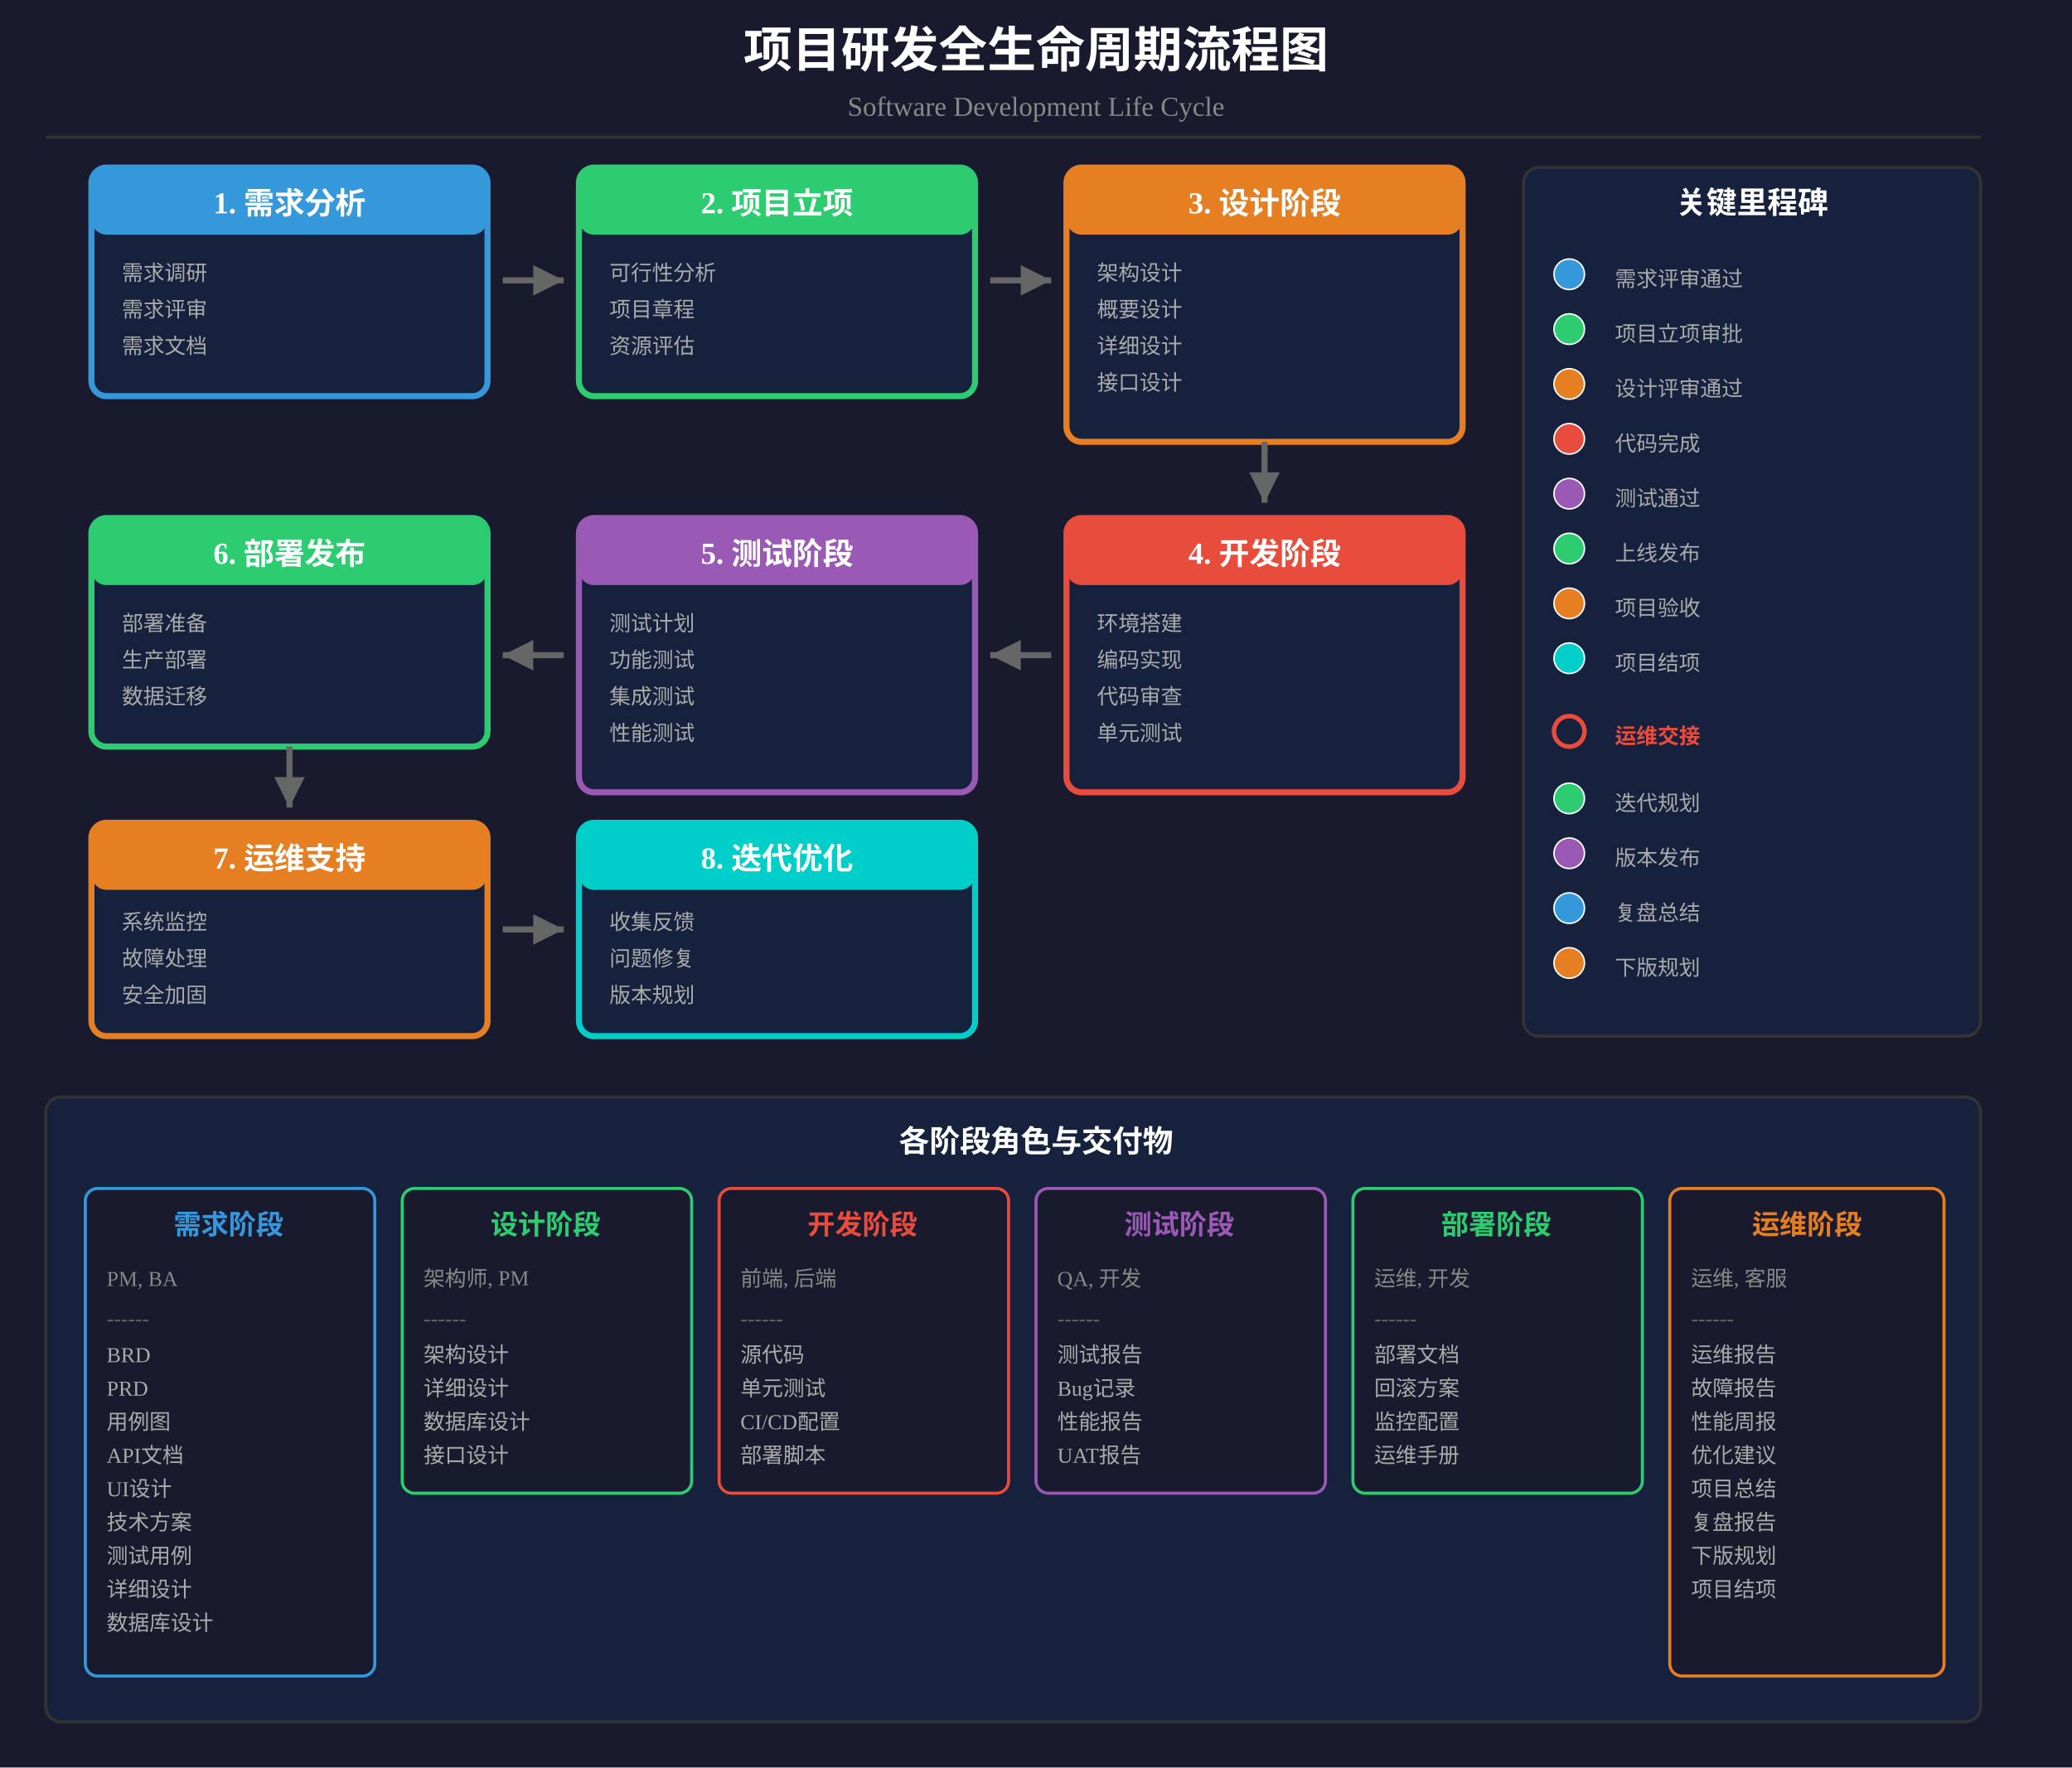
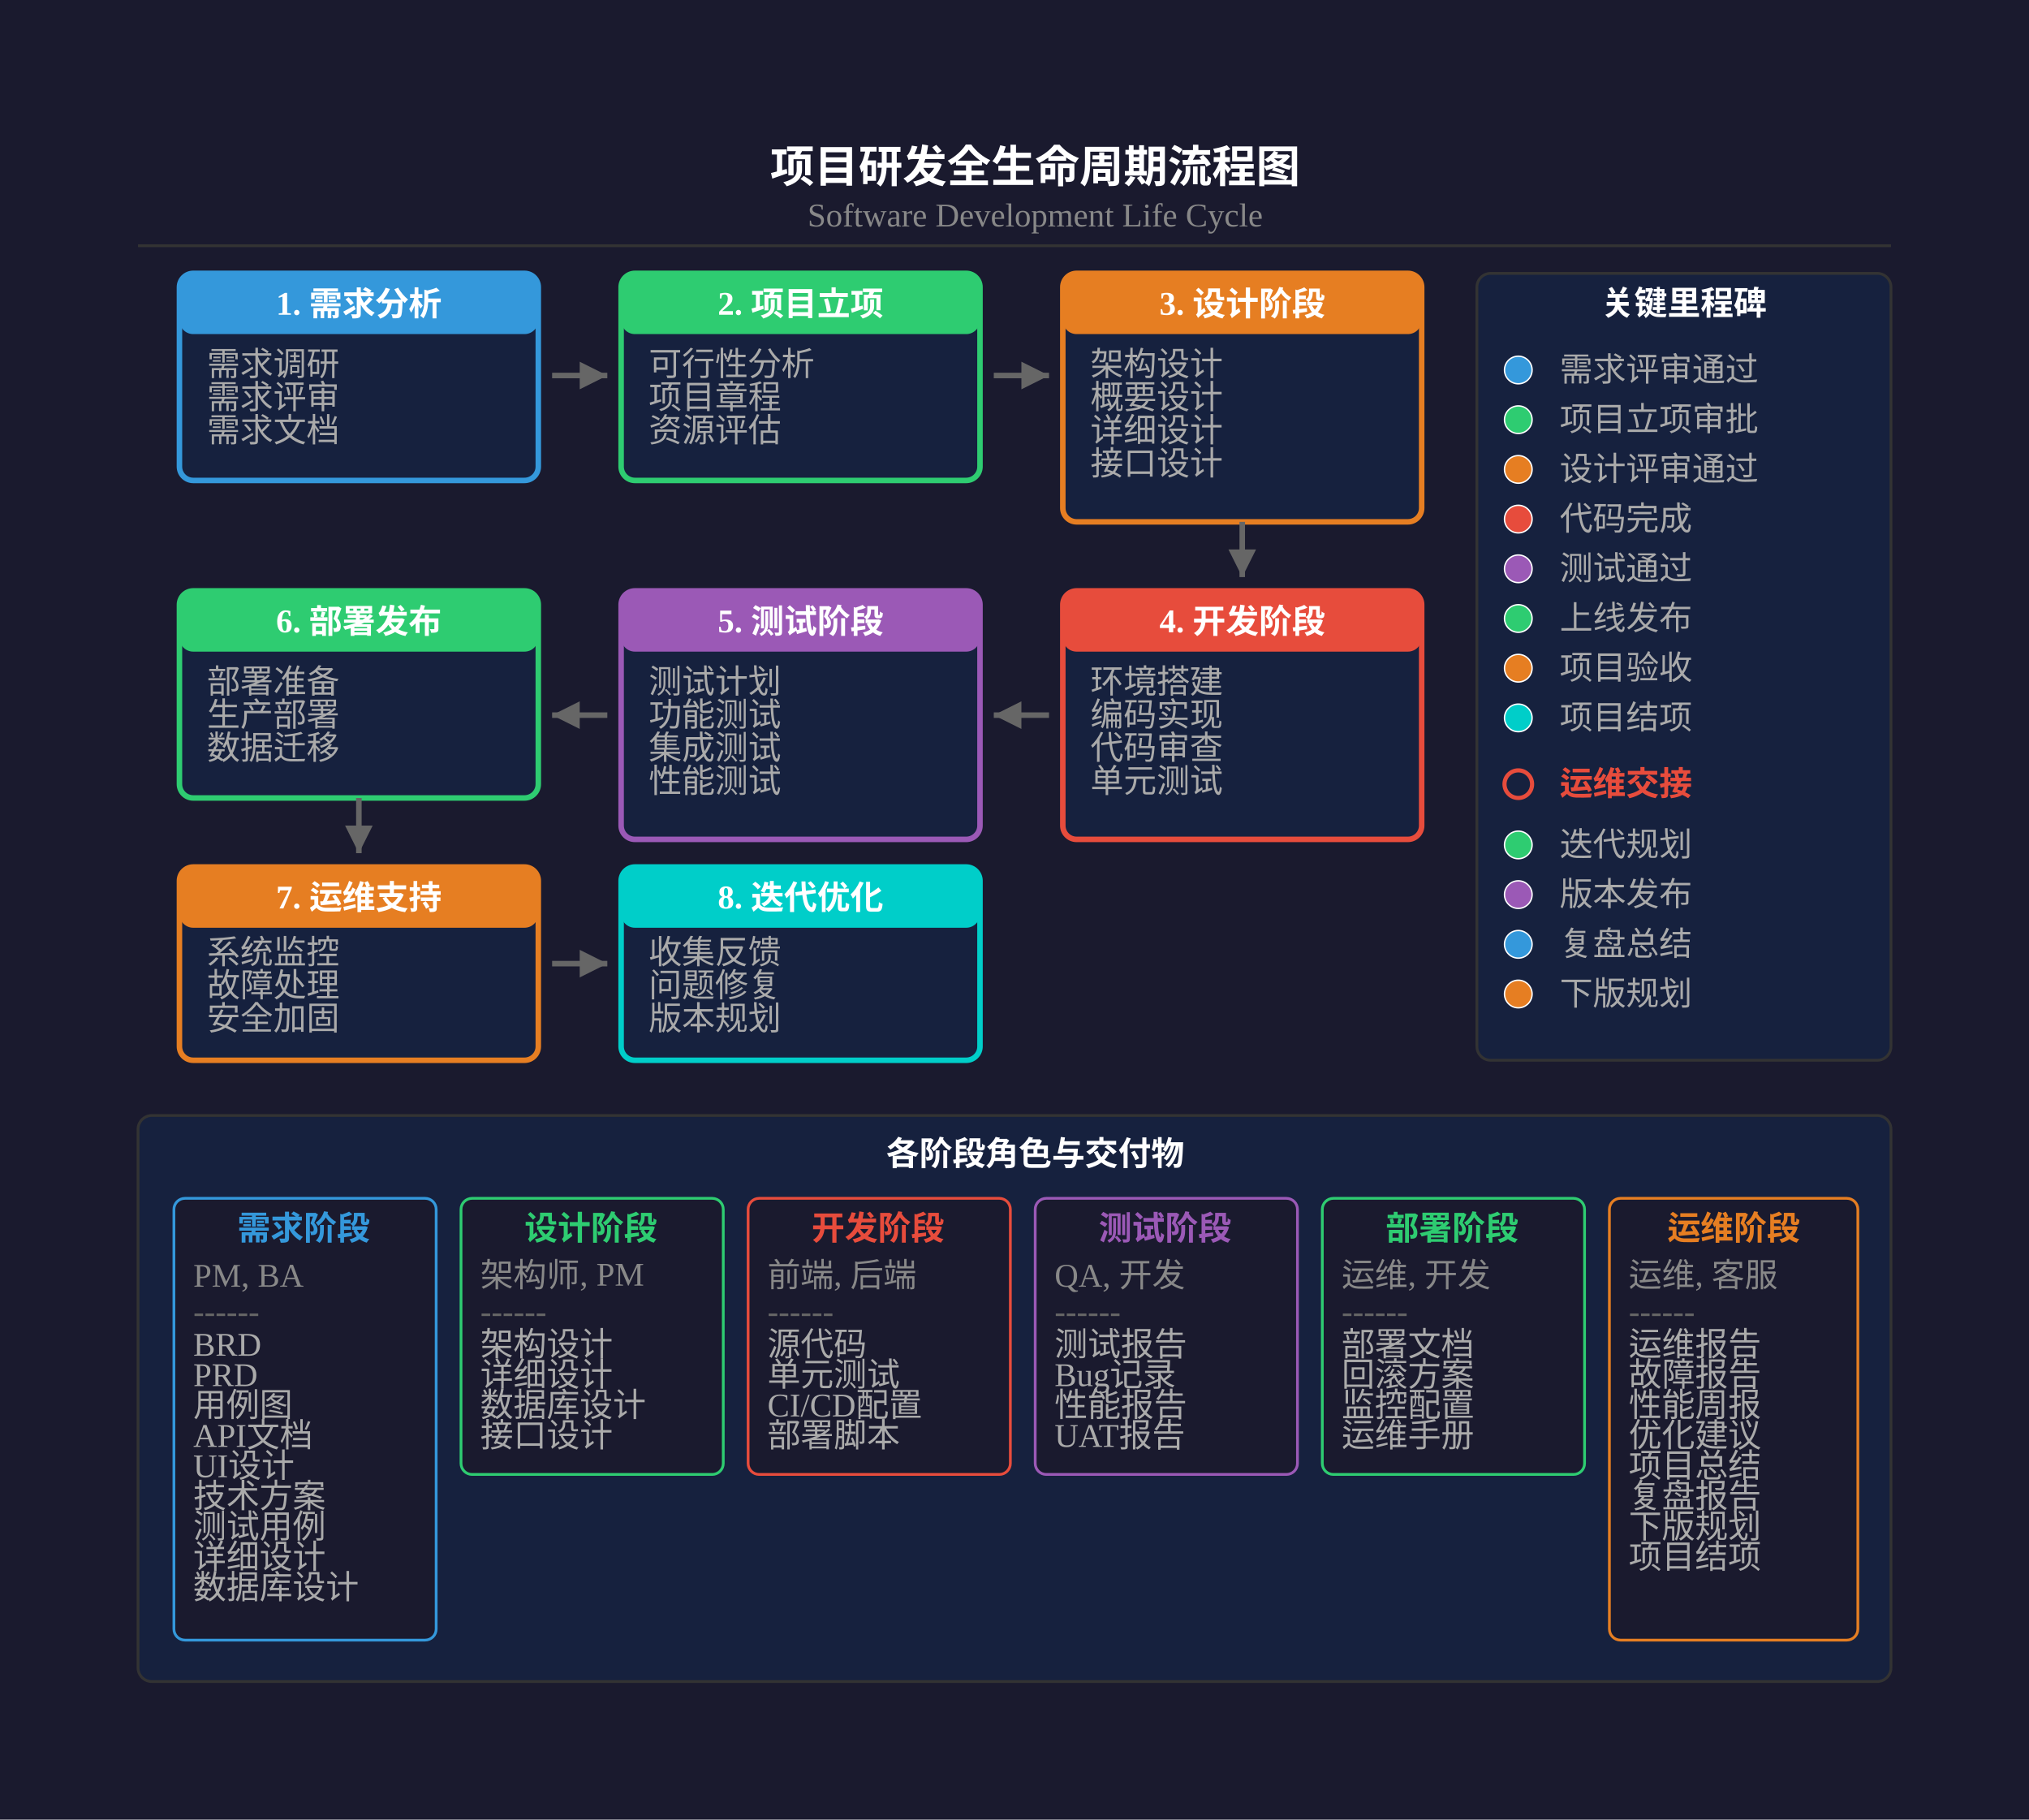
- <svg xmlns="http://www.w3.org/2000/svg" width="680" height="580" viewBox="0 0 680 580">
+ <svg xmlns="http://www.w3.org/2000/svg" width="735" height="659" viewBox="0 0 735 659" role="img" aria-labelledby="title desc">
  <defs>
    <marker id="arrow" markerWidth="5" markerHeight="5" refX="5" refY="2.5" orient="auto">
      <polygon points="0 0, 5 2.5, 0 5" fill="#666" />
    </marker>
  </defs>
-   <rect width="680" height="580" fill="#1a1a2e" />
-   <text x="340" y="22" text-anchor="middle" font-size="16" font-weight="bold" fill="#fff">项目研发全生命周期流程图</text>
-   <text x="340" y="38" text-anchor="middle" font-size="9" fill="#888">Software Development Life Cycle</text>
-   <line x1="15" y1="45" x2="650" y2="45" stroke="#333" stroke-width="1" />
-   <rect x="30" y="55" width="130" height="75" rx="5" fill="#16213e" stroke="#3498db" stroke-width="2" />
-   <rect x="30" y="55" width="130" height="22" rx="5" fill="#3498db" />
-   <text x="95" y="70" text-anchor="middle" font-size="10" font-weight="bold" fill="#fff">1. 需求分析</text>
-   <text x="40" y="92" font-size="7" fill="#aaa">需求调研</text>
-   <text x="40" y="104" font-size="7" fill="#aaa">需求评审</text>
-   <text x="40" y="116" font-size="7" fill="#aaa">需求文档</text>
-   <line x1="165" y1="92" x2="185" y2="92" stroke="#666" stroke-width="2" marker-end="url(#arrow)" />
-   <rect x="190" y="55" width="130" height="75" rx="5" fill="#16213e" stroke="#2ecc71" stroke-width="2" />
-   <rect x="190" y="55" width="130" height="22" rx="5" fill="#2ecc71" />
-   <text x="255" y="70" text-anchor="middle" font-size="10" font-weight="bold" fill="#fff">2. 项目立项</text>
-   <text x="200" y="92" font-size="7" fill="#aaa">可行性分析</text>
-   <text x="200" y="104" font-size="7" fill="#aaa">项目章程</text>
-   <text x="200" y="116" font-size="7" fill="#aaa">资源评估</text>
-   <line x1="325" y1="92" x2="345" y2="92" stroke="#666" stroke-width="2" marker-end="url(#arrow)" />
-   <rect x="350" y="55" width="130" height="90" rx="5" fill="#16213e" stroke="#e67e22" stroke-width="2" />
-   <rect x="350" y="55" width="130" height="22" rx="5" fill="#e67e22" />
-   <text x="415" y="70" text-anchor="middle" font-size="10" font-weight="bold" fill="#fff">3. 设计阶段</text>
-   <text x="360" y="92" font-size="7" fill="#aaa">架构设计</text>
-   <text x="360" y="104" font-size="7" fill="#aaa">概要设计</text>
-   <text x="360" y="116" font-size="7" fill="#aaa">详细设计</text>
-   <text x="360" y="128" font-size="7" fill="#aaa">接口设计</text>
-   <line x1="415" y1="145" x2="415" y2="165" stroke="#666" stroke-width="2" marker-end="url(#arrow)" />
-   <rect x="350" y="170" width="130" height="90" rx="5" fill="#16213e" stroke="#e74c3c" stroke-width="2" />
-   <rect x="350" y="170" width="130" height="22" rx="5" fill="#e74c3c" />
-   <text x="415" y="185" text-anchor="middle" font-size="10" font-weight="bold" fill="#fff">4. 开发阶段</text>
-   <text x="360" y="207" font-size="7" fill="#aaa">环境搭建</text>
-   <text x="360" y="219" font-size="7" fill="#aaa">编码实现</text>
-   <text x="360" y="231" font-size="7" fill="#aaa">代码审查</text>
-   <text x="360" y="243" font-size="7" fill="#aaa">单元测试</text>
-   <line x1="345" y1="215" x2="325" y2="215" stroke="#666" stroke-width="2" marker-end="url(#arrow)" />
-   <rect x="190" y="170" width="130" height="90" rx="5" fill="#16213e" stroke="#9b59b6" stroke-width="2" />
-   <rect x="190" y="170" width="130" height="22" rx="5" fill="#9b59b6" />
-   <text x="255" y="185" text-anchor="middle" font-size="10" font-weight="bold" fill="#fff">5. 测试阶段</text>
-   <text x="200" y="207" font-size="7" fill="#aaa">测试计划</text>
-   <text x="200" y="219" font-size="7" fill="#aaa">功能测试</text>
-   <text x="200" y="231" font-size="7" fill="#aaa">集成测试</text>
-   <text x="200" y="243" font-size="7" fill="#aaa">性能测试</text>
-   <line x1="185" y1="215" x2="165" y2="215" stroke="#666" stroke-width="2" marker-end="url(#arrow)" />
-   <rect x="30" y="170" width="130" height="75" rx="5" fill="#16213e" stroke="#2ecc71" stroke-width="2" />
-   <rect x="30" y="170" width="130" height="22" rx="5" fill="#2ecc71" />
-   <text x="95" y="185" text-anchor="middle" font-size="10" font-weight="bold" fill="#fff">6. 部署发布</text>
-   <text x="40" y="207" font-size="7" fill="#aaa">部署准备</text>
-   <text x="40" y="219" font-size="7" fill="#aaa">生产部署</text>
-   <text x="40" y="231" font-size="7" fill="#aaa">数据迁移</text>
-   <line x1="95" y1="245" x2="95" y2="265" stroke="#666" stroke-width="2" marker-end="url(#arrow)" />
-   <rect x="30" y="270" width="130" height="70" rx="5" fill="#16213e" stroke="#e67e22" stroke-width="2" />
-   <rect x="30" y="270" width="130" height="22" rx="5" fill="#e67e22" />
-   <text x="95" y="285" text-anchor="middle" font-size="10" font-weight="bold" fill="#fff">7. 运维支持</text>
-   <text x="40" y="305" font-size="7" fill="#aaa">系统监控</text>
-   <text x="40" y="317" font-size="7" fill="#aaa">故障处理</text>
-   <text x="40" y="329" font-size="7" fill="#aaa">安全加固</text>
-   <line x1="165" y1="305" x2="185" y2="305" stroke="#666" stroke-width="2" marker-end="url(#arrow)" />
-   <rect x="190" y="270" width="130" height="70" rx="5" fill="#16213e" stroke="#00cec9" stroke-width="2" />
-   <rect x="190" y="270" width="130" height="22" rx="5" fill="#00cec9" />
-   <text x="255" y="285" text-anchor="middle" font-size="10" font-weight="bold" fill="#fff">8. 迭代优化</text>
-   <text x="200" y="305" font-size="7" fill="#aaa">收集反馈</text>
-   <text x="200" y="317" font-size="7" fill="#aaa">问题修复</text>
-   <text x="200" y="329" font-size="7" fill="#aaa">版本规划</text>
-   <rect x="500" y="55" width="150" height="285" rx="5" fill="#16213e" stroke="#333" />
-   <text x="575" y="70" text-anchor="middle" font-size="10" font-weight="bold" fill="#fff">关键里程碑</text>
-   <circle cx="515" cy="90" r="5" fill="#3498db" stroke="#fff" stroke-width="0.5" />
-   <text x="530" y="94" font-size="7" fill="#aaa">需求评审通过</text>
-   <circle cx="515" cy="108" r="5" fill="#2ecc71" stroke="#fff" stroke-width="0.5" />
-   <text x="530" y="112" font-size="7" fill="#aaa">项目立项审批</text>
-   <circle cx="515" cy="126" r="5" fill="#e67e22" stroke="#fff" stroke-width="0.5" />
-   <text x="530" y="130" font-size="7" fill="#aaa">设计评审通过</text>
-   <circle cx="515" cy="144" r="5" fill="#e74c3c" stroke="#fff" stroke-width="0.5" />
-   <text x="530" y="148" font-size="7" fill="#aaa">代码完成</text>
-   <circle cx="515" cy="162" r="5" fill="#9b59b6" stroke="#fff" stroke-width="0.5" />
-   <text x="530" y="166" font-size="7" fill="#aaa">测试通过</text>
-   <circle cx="515" cy="180" r="5" fill="#2ecc71" stroke="#fff" stroke-width="0.5" />
-   <text x="530" y="184" font-size="7" fill="#aaa">上线发布</text>
-   <circle cx="515" cy="198" r="5" fill="#e67e22" stroke="#fff" stroke-width="0.5" />
-   <text x="530" y="202" font-size="7" fill="#aaa">项目验收</text>
-   <circle cx="515" cy="216" r="5" fill="#00cec9" stroke="#fff" stroke-width="0.5" />
-   <text x="530" y="220" font-size="7" fill="#aaa">项目结项</text>
-   <circle cx="515" cy="240" r="5" fill="none" stroke="#e74c3c" stroke-width="1.5" />
-   <text x="530" y="244" font-size="7" font-weight="bold" fill="#e74c3c">运维交接</text>
-   <circle cx="515" cy="262" r="5" fill="#2ecc71" stroke="#fff" stroke-width="0.5" />
-   <text x="530" y="266" font-size="7" fill="#aaa">迭代规划</text>
-   <circle cx="515" cy="280" r="5" fill="#9b59b6" stroke="#fff" stroke-width="0.5" />
-   <text x="530" y="284" font-size="7" fill="#aaa">版本发布</text>
-   <circle cx="515" cy="298" r="5" fill="#3498db" stroke="#fff" stroke-width="0.5" />
-   <text x="530" y="302" font-size="7" fill="#aaa">复盘总结</text>
-   <circle cx="515" cy="316" r="5" fill="#e67e22" stroke="#fff" stroke-width="0.5" />
-   <text x="530" y="320" font-size="7" fill="#aaa">下版规划</text>
-   <rect x="15" y="360" width="635" height="205" rx="5" fill="#16213e" stroke="#333" />
-   <text x="340" y="378" text-anchor="middle" font-size="10" font-weight="bold" fill="#fff">各阶段角色与交付物</text>
-   <rect x="28" y="390" width="95" height="160" rx="4" fill="#1a1a2e" stroke="#3498db" />
-   <text x="75" y="405" text-anchor="middle" font-size="9" font-weight="bold" fill="#3498db">需求阶段</text>
-   <text x="35" y="422" font-size="7" fill="#888">PM, BA</text>
-   <text x="35" y="435" font-size="7" fill="#666">------</text>
-   <text x="35" y="447" font-size="7" fill="#aaa">BRD</text>
-   <text x="35" y="458" font-size="7" fill="#aaa">PRD</text>
-   <text x="35" y="469" font-size="7" fill="#aaa">用例图</text>
-   <text x="35" y="480" font-size="7" fill="#aaa">API文档</text>
-   <text x="35" y="491" font-size="7" fill="#aaa">UI设计</text>
-   <text x="35" y="502" font-size="7" fill="#aaa">技术方案</text>
-   <text x="35" y="513" font-size="7" fill="#aaa">测试用例</text>
-   <text x="35" y="524" font-size="7" fill="#aaa">详细设计</text>
-   <text x="35" y="535" font-size="7" fill="#aaa">数据库设计</text>
-   <rect x="132" y="390" width="95" height="100" rx="4" fill="#1a1a2e" stroke="#2ecc71" />
-   <text x="179" y="405" text-anchor="middle" font-size="9" font-weight="bold" fill="#2ecc71">设计阶段</text>
-   <text x="139" y="422" font-size="7" fill="#888">架构师, PM</text>
-   <text x="139" y="435" font-size="7" fill="#666">------</text>
-   <text x="139" y="447" font-size="7" fill="#aaa">架构设计</text>
-   <text x="139" y="458" font-size="7" fill="#aaa">详细设计</text>
-   <text x="139" y="469" font-size="7" fill="#aaa">数据库设计</text>
-   <text x="139" y="480" font-size="7" fill="#aaa">接口设计</text>
-   <rect x="236" y="390" width="95" height="100" rx="4" fill="#1a1a2e" stroke="#e74c3c" />
-   <text x="283" y="405" text-anchor="middle" font-size="9" font-weight="bold" fill="#e74c3c">开发阶段</text>
-   <text x="243" y="422" font-size="7" fill="#888">前端, 后端</text>
-   <text x="243" y="435" font-size="7" fill="#666">------</text>
-   <text x="243" y="447" font-size="7" fill="#aaa">源代码</text>
-   <text x="243" y="458" font-size="7" fill="#aaa">单元测试</text>
-   <text x="243" y="469" font-size="7" fill="#aaa">CI/CD配置</text>
-   <text x="243" y="480" font-size="7" fill="#aaa">部署脚本</text>
-   <rect x="340" y="390" width="95" height="100" rx="4" fill="#1a1a2e" stroke="#9b59b6" />
-   <text x="387" y="405" text-anchor="middle" font-size="9" font-weight="bold" fill="#9b59b6">测试阶段</text>
-   <text x="347" y="422" font-size="7" fill="#888">QA, 开发</text>
-   <text x="347" y="435" font-size="7" fill="#666">------</text>
-   <text x="347" y="447" font-size="7" fill="#aaa">测试报告</text>
-   <text x="347" y="458" font-size="7" fill="#aaa">Bug记录</text>
-   <text x="347" y="469" font-size="7" fill="#aaa">性能报告</text>
-   <text x="347" y="480" font-size="7" fill="#aaa">UAT报告</text>
-   <rect x="444" y="390" width="95" height="100" rx="4" fill="#1a1a2e" stroke="#2ecc71" />
-   <text x="491" y="405" text-anchor="middle" font-size="9" font-weight="bold" fill="#2ecc71">部署阶段</text>
-   <text x="451" y="422" font-size="7" fill="#888">运维, 开发</text>
-   <text x="451" y="435" font-size="7" fill="#666">------</text>
-   <text x="451" y="447" font-size="7" fill="#aaa">部署文档</text>
-   <text x="451" y="458" font-size="7" fill="#aaa">回滚方案</text>
-   <text x="451" y="469" font-size="7" fill="#aaa">监控配置</text>
-   <text x="451" y="480" font-size="7" fill="#aaa">运维手册</text>
-   <rect x="548" y="390" width="90" height="160" rx="4" fill="#1a1a2e" stroke="#e67e22" />
-   <text x="593" y="405" text-anchor="middle" font-size="9" font-weight="bold" fill="#e67e22">运维阶段</text>
-   <text x="555" y="422" font-size="7" fill="#888">运维, 客服</text>
-   <text x="555" y="435" font-size="7" fill="#666">------</text>
-   <text x="555" y="447" font-size="7" fill="#aaa">运维报告</text>
-   <text x="555" y="458" font-size="7" fill="#aaa">故障报告</text>
-   <text x="555" y="469" font-size="7" fill="#aaa">性能周报</text>
-   <text x="555" y="480" font-size="7" fill="#aaa">优化建议</text>
-   <text x="555" y="491" font-size="7" fill="#aaa">项目总结</text>
-   <text x="555" y="502" font-size="7" fill="#aaa">复盘报告</text>
-   <text x="555" y="513" font-size="7" fill="#aaa">下版规划</text>
-   <text x="555" y="524" font-size="7" fill="#aaa">项目结项</text>
+   <rect width="735" height="659" fill="#1a1a2e" x="0" y="0" />
+   <g transform="translate(35 44)">
+     <text x="340" y="22" text-anchor="middle" font-size="16" font-weight="bold" fill="#fff">项目研发全生命周期流程图</text>
+     <text x="340" y="38" text-anchor="middle" font-size="12" fill="#888">Software Development Life Cycle</text>
+     <line x1="15" y1="45" x2="650" y2="45" stroke="#333" stroke-width="1" />
+     <rect x="30" y="55" width="130" height="75" rx="5" fill="#16213e" stroke="#3498db" stroke-width="2" />
+     <rect x="30" y="55" width="130" height="22" rx="5" fill="#3498db" />
+     <text x="95" y="70" text-anchor="middle" font-size="12" font-weight="bold" fill="#fff">1. 需求分析</text>
+     <text x="40" y="92" font-size="12" fill="#aaa">需求调研</text>
+     <text x="40" y="104" font-size="12" fill="#aaa">需求评审</text>
+     <text x="40" y="116" font-size="12" fill="#aaa">需求文档</text>
+     <line x1="165" y1="92" x2="185" y2="92" stroke="#666" stroke-width="2" marker-end="url(#arrow)" />
+     <rect x="190" y="55" width="130" height="75" rx="5" fill="#16213e" stroke="#2ecc71" stroke-width="2" />
+     <rect x="190" y="55" width="130" height="22" rx="5" fill="#2ecc71" />
+     <text x="255" y="70" text-anchor="middle" font-size="12" font-weight="bold" fill="#fff">2. 项目立项</text>
+     <text x="200" y="92" font-size="12" fill="#aaa">可行性分析</text>
+     <text x="200" y="104" font-size="12" fill="#aaa">项目章程</text>
+     <text x="200" y="116" font-size="12" fill="#aaa">资源评估</text>
+     <line x1="325" y1="92" x2="345" y2="92" stroke="#666" stroke-width="2" marker-end="url(#arrow)" />
+     <rect x="350" y="55" width="130" height="90" rx="5" fill="#16213e" stroke="#e67e22" stroke-width="2" />
+     <rect x="350" y="55" width="130" height="22" rx="5" fill="#e67e22" />
+     <text x="415" y="70" text-anchor="middle" font-size="12" font-weight="bold" fill="#fff">3. 设计阶段</text>
+     <text x="360" y="92" font-size="12" fill="#aaa">架构设计</text>
+     <text x="360" y="104" font-size="12" fill="#aaa">概要设计</text>
+     <text x="360" y="116" font-size="12" fill="#aaa">详细设计</text>
+     <text x="360" y="128" font-size="12" fill="#aaa">接口设计</text>
+     <line x1="415" y1="145" x2="415" y2="165" stroke="#666" stroke-width="2" marker-end="url(#arrow)" />
+     <rect x="350" y="170" width="130" height="90" rx="5" fill="#16213e" stroke="#e74c3c" stroke-width="2" />
+     <rect x="350" y="170" width="130" height="22" rx="5" fill="#e74c3c" />
+     <text x="415" y="185" text-anchor="middle" font-size="12" font-weight="bold" fill="#fff">4. 开发阶段</text>
+     <text x="360" y="207" font-size="12" fill="#aaa">环境搭建</text>
+     <text x="360" y="219" font-size="12" fill="#aaa">编码实现</text>
+     <text x="360" y="231" font-size="12" fill="#aaa">代码审查</text>
+     <text x="360" y="243" font-size="12" fill="#aaa">单元测试</text>
+     <line x1="345" y1="215" x2="325" y2="215" stroke="#666" stroke-width="2" marker-end="url(#arrow)" />
+     <rect x="190" y="170" width="130" height="90" rx="5" fill="#16213e" stroke="#9b59b6" stroke-width="2" />
+     <rect x="190" y="170" width="130" height="22" rx="5" fill="#9b59b6" />
+     <text x="255" y="185" text-anchor="middle" font-size="12" font-weight="bold" fill="#fff">5. 测试阶段</text>
+     <text x="200" y="207" font-size="12" fill="#aaa">测试计划</text>
+     <text x="200" y="219" font-size="12" fill="#aaa">功能测试</text>
+     <text x="200" y="231" font-size="12" fill="#aaa">集成测试</text>
+     <text x="200" y="243" font-size="12" fill="#aaa">性能测试</text>
+     <line x1="185" y1="215" x2="165" y2="215" stroke="#666" stroke-width="2" marker-end="url(#arrow)" />
+     <rect x="30" y="170" width="130" height="75" rx="5" fill="#16213e" stroke="#2ecc71" stroke-width="2" />
+     <rect x="30" y="170" width="130" height="22" rx="5" fill="#2ecc71" />
+     <text x="95" y="185" text-anchor="middle" font-size="12" font-weight="bold" fill="#fff">6. 部署发布</text>
+     <text x="40" y="207" font-size="12" fill="#aaa">部署准备</text>
+     <text x="40" y="219" font-size="12" fill="#aaa">生产部署</text>
+     <text x="40" y="231" font-size="12" fill="#aaa">数据迁移</text>
+     <line x1="95" y1="245" x2="95" y2="265" stroke="#666" stroke-width="2" marker-end="url(#arrow)" />
+     <rect x="30" y="270" width="130" height="70" rx="5" fill="#16213e" stroke="#e67e22" stroke-width="2" />
+     <rect x="30" y="270" width="130" height="22" rx="5" fill="#e67e22" />
+     <text x="95" y="285" text-anchor="middle" font-size="12" font-weight="bold" fill="#fff">7. 运维支持</text>
+     <text x="40" y="305" font-size="12" fill="#aaa">系统监控</text>
+     <text x="40" y="317" font-size="12" fill="#aaa">故障处理</text>
+     <text x="40" y="329" font-size="12" fill="#aaa">安全加固</text>
+     <line x1="165" y1="305" x2="185" y2="305" stroke="#666" stroke-width="2" marker-end="url(#arrow)" />
+     <rect x="190" y="270" width="130" height="70" rx="5" fill="#16213e" stroke="#00cec9" stroke-width="2" />
+     <rect x="190" y="270" width="130" height="22" rx="5" fill="#00cec9" />
+     <text x="255" y="285" text-anchor="middle" font-size="12" font-weight="bold" fill="#fff">8. 迭代优化</text>
+     <text x="200" y="305" font-size="12" fill="#aaa">收集反馈</text>
+     <text x="200" y="317" font-size="12" fill="#aaa">问题修复</text>
+     <text x="200" y="329" font-size="12" fill="#aaa">版本规划</text>
+     <rect x="500" y="55" width="150" height="285" rx="5" fill="#16213e" stroke="#333" />
+     <text x="575" y="70" text-anchor="middle" font-size="12" font-weight="bold" fill="#fff">关键里程碑</text>
+     <circle cx="515" cy="90" r="5" fill="#3498db" stroke="#fff" stroke-width="0.5" />
+     <text x="530" y="94" font-size="12" fill="#aaa">需求评审通过</text>
+     <circle cx="515" cy="108" r="5" fill="#2ecc71" stroke="#fff" stroke-width="0.5" />
+     <text x="530" y="112" font-size="12" fill="#aaa">项目立项审批</text>
+     <circle cx="515" cy="126" r="5" fill="#e67e22" stroke="#fff" stroke-width="0.5" />
+     <text x="530" y="130" font-size="12" fill="#aaa">设计评审通过</text>
+     <circle cx="515" cy="144" r="5" fill="#e74c3c" stroke="#fff" stroke-width="0.5" />
+     <text x="530" y="148" font-size="12" fill="#aaa">代码完成</text>
+     <circle cx="515" cy="162" r="5" fill="#9b59b6" stroke="#fff" stroke-width="0.5" />
+     <text x="530" y="166" font-size="12" fill="#aaa">测试通过</text>
+     <circle cx="515" cy="180" r="5" fill="#2ecc71" stroke="#fff" stroke-width="0.5" />
+     <text x="530" y="184" font-size="12" fill="#aaa">上线发布</text>
+     <circle cx="515" cy="198" r="5" fill="#e67e22" stroke="#fff" stroke-width="0.5" />
+     <text x="530" y="202" font-size="12" fill="#aaa">项目验收</text>
+     <circle cx="515" cy="216" r="5" fill="#00cec9" stroke="#fff" stroke-width="0.5" />
+     <text x="530" y="220" font-size="12" fill="#aaa">项目结项</text>
+     <circle cx="515" cy="240" r="5" fill="none" stroke="#e74c3c" stroke-width="1.5" />
+     <text x="530" y="244" font-size="12" font-weight="bold" fill="#e74c3c">运维交接</text>
+     <circle cx="515" cy="262" r="5" fill="#2ecc71" stroke="#fff" stroke-width="0.5" />
+     <text x="530" y="266" font-size="12" fill="#aaa">迭代规划</text>
+     <circle cx="515" cy="280" r="5" fill="#9b59b6" stroke="#fff" stroke-width="0.5" />
+     <text x="530" y="284" font-size="12" fill="#aaa">版本发布</text>
+     <circle cx="515" cy="298" r="5" fill="#3498db" stroke="#fff" stroke-width="0.5" />
+     <text x="530" y="302" font-size="12" fill="#aaa">复盘总结</text>
+     <circle cx="515" cy="316" r="5" fill="#e67e22" stroke="#fff" stroke-width="0.5" />
+     <text x="530" y="320" font-size="12" fill="#aaa">下版规划</text>
+     <rect x="15" y="360" width="635" height="205" rx="5" fill="#16213e" stroke="#333" />
+     <text x="340" y="378" text-anchor="middle" font-size="12" font-weight="bold" fill="#fff">各阶段角色与交付物</text>
+     <rect x="28" y="390" width="95" height="160" rx="4" fill="#1a1a2e" stroke="#3498db" />
+     <text x="75" y="405" text-anchor="middle" font-size="12" font-weight="bold" fill="#3498db">需求阶段</text>
+     <text x="35" y="422" font-size="12" fill="#888">PM, BA</text>
+     <text x="35" y="435" font-size="12" fill="#666">------</text>
+     <text x="35" y="447" font-size="12" fill="#aaa">BRD</text>
+     <text x="35" y="458" font-size="12" fill="#aaa">PRD</text>
+     <text x="35" y="469" font-size="12" fill="#aaa">用例图</text>
+     <text x="35" y="480" font-size="12" fill="#aaa">API文档</text>
+     <text x="35" y="491" font-size="12" fill="#aaa">UI设计</text>
+     <text x="35" y="502" font-size="12" fill="#aaa">技术方案</text>
+     <text x="35" y="513" font-size="12" fill="#aaa">测试用例</text>
+     <text x="35" y="524" font-size="12" fill="#aaa">详细设计</text>
+     <text x="35" y="535" font-size="12" fill="#aaa">数据库设计</text>
+     <rect x="132" y="390" width="95" height="100" rx="4" fill="#1a1a2e" stroke="#2ecc71" />
+     <text x="179" y="405" text-anchor="middle" font-size="12" font-weight="bold" fill="#2ecc71">设计阶段</text>
+     <text x="139" y="422" font-size="12" fill="#888">架构师, PM</text>
+     <text x="139" y="435" font-size="12" fill="#666">------</text>
+     <text x="139" y="447" font-size="12" fill="#aaa">架构设计</text>
+     <text x="139" y="458" font-size="12" fill="#aaa">详细设计</text>
+     <text x="139" y="469" font-size="12" fill="#aaa">数据库设计</text>
+     <text x="139" y="480" font-size="12" fill="#aaa">接口设计</text>
+     <rect x="236" y="390" width="95" height="100" rx="4" fill="#1a1a2e" stroke="#e74c3c" />
+     <text x="283" y="405" text-anchor="middle" font-size="12" font-weight="bold" fill="#e74c3c">开发阶段</text>
+     <text x="243" y="422" font-size="12" fill="#888">前端, 后端</text>
+     <text x="243" y="435" font-size="12" fill="#666">------</text>
+     <text x="243" y="447" font-size="12" fill="#aaa">源代码</text>
+     <text x="243" y="458" font-size="12" fill="#aaa">单元测试</text>
+     <text x="243" y="469" font-size="12" fill="#aaa">CI/CD配置</text>
+     <text x="243" y="480" font-size="12" fill="#aaa">部署脚本</text>
+     <rect x="340" y="390" width="95" height="100" rx="4" fill="#1a1a2e" stroke="#9b59b6" />
+     <text x="387" y="405" text-anchor="middle" font-size="12" font-weight="bold" fill="#9b59b6">测试阶段</text>
+     <text x="347" y="422" font-size="12" fill="#888">QA, 开发</text>
+     <text x="347" y="435" font-size="12" fill="#666">------</text>
+     <text x="347" y="447" font-size="12" fill="#aaa">测试报告</text>
+     <text x="347" y="458" font-size="12" fill="#aaa">Bug记录</text>
+     <text x="347" y="469" font-size="12" fill="#aaa">性能报告</text>
+     <text x="347" y="480" font-size="12" fill="#aaa">UAT报告</text>
+     <rect x="444" y="390" width="95" height="100" rx="4" fill="#1a1a2e" stroke="#2ecc71" />
+     <text x="491" y="405" text-anchor="middle" font-size="12" font-weight="bold" fill="#2ecc71">部署阶段</text>
+     <text x="451" y="422" font-size="12" fill="#888">运维, 开发</text>
+     <text x="451" y="435" font-size="12" fill="#666">------</text>
+     <text x="451" y="447" font-size="12" fill="#aaa">部署文档</text>
+     <text x="451" y="458" font-size="12" fill="#aaa">回滚方案</text>
+     <text x="451" y="469" font-size="12" fill="#aaa">监控配置</text>
+     <text x="451" y="480" font-size="12" fill="#aaa">运维手册</text>
+     <rect x="548" y="390" width="90" height="160" rx="4" fill="#1a1a2e" stroke="#e67e22" />
+     <text x="593" y="405" text-anchor="middle" font-size="12" font-weight="bold" fill="#e67e22">运维阶段</text>
+     <text x="555" y="422" font-size="12" fill="#888">运维, 客服</text>
+     <text x="555" y="435" font-size="12" fill="#666">------</text>
+     <text x="555" y="447" font-size="12" fill="#aaa">运维报告</text>
+     <text x="555" y="458" font-size="12" fill="#aaa">故障报告</text>
+     <text x="555" y="469" font-size="12" fill="#aaa">性能周报</text>
+     <text x="555" y="480" font-size="12" fill="#aaa">优化建议</text>
+     <text x="555" y="491" font-size="12" fill="#aaa">项目总结</text>
+     <text x="555" y="502" font-size="12" fill="#aaa">复盘报告</text>
+     <text x="555" y="513" font-size="12" fill="#aaa">下版规划</text>
+     <text x="555" y="524" font-size="12" fill="#aaa">项目结项</text>
+   </g>
</svg>
